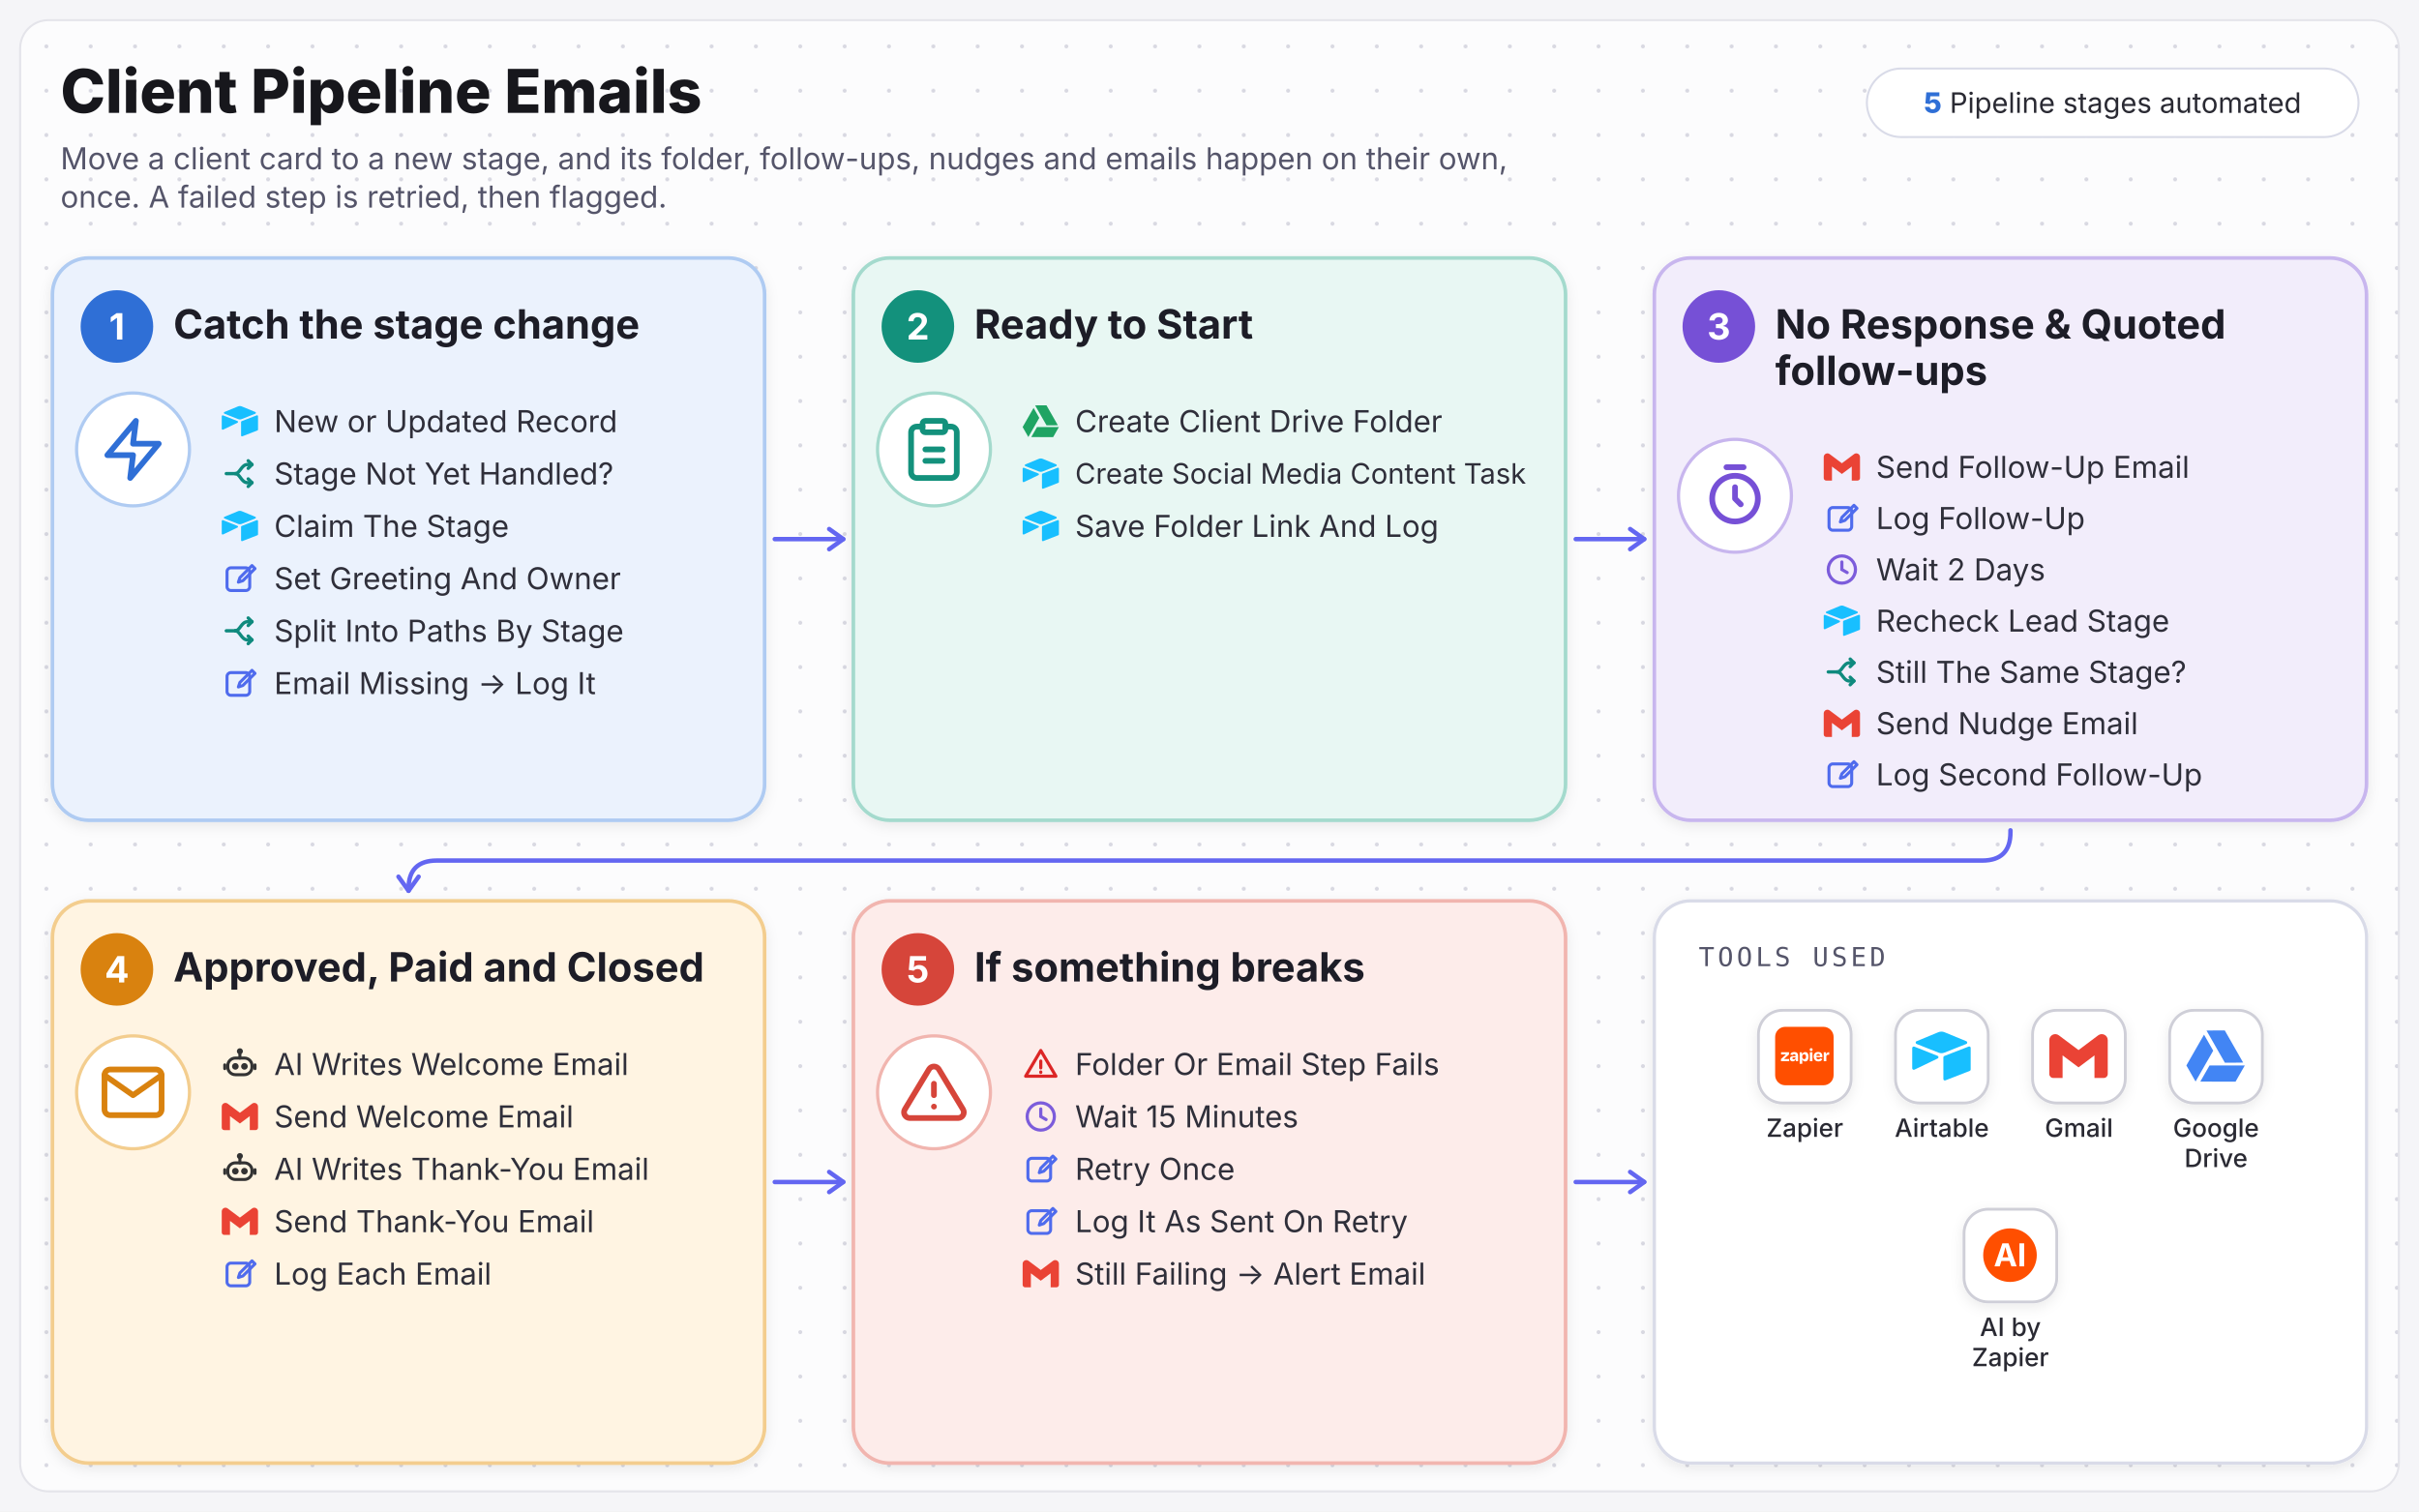
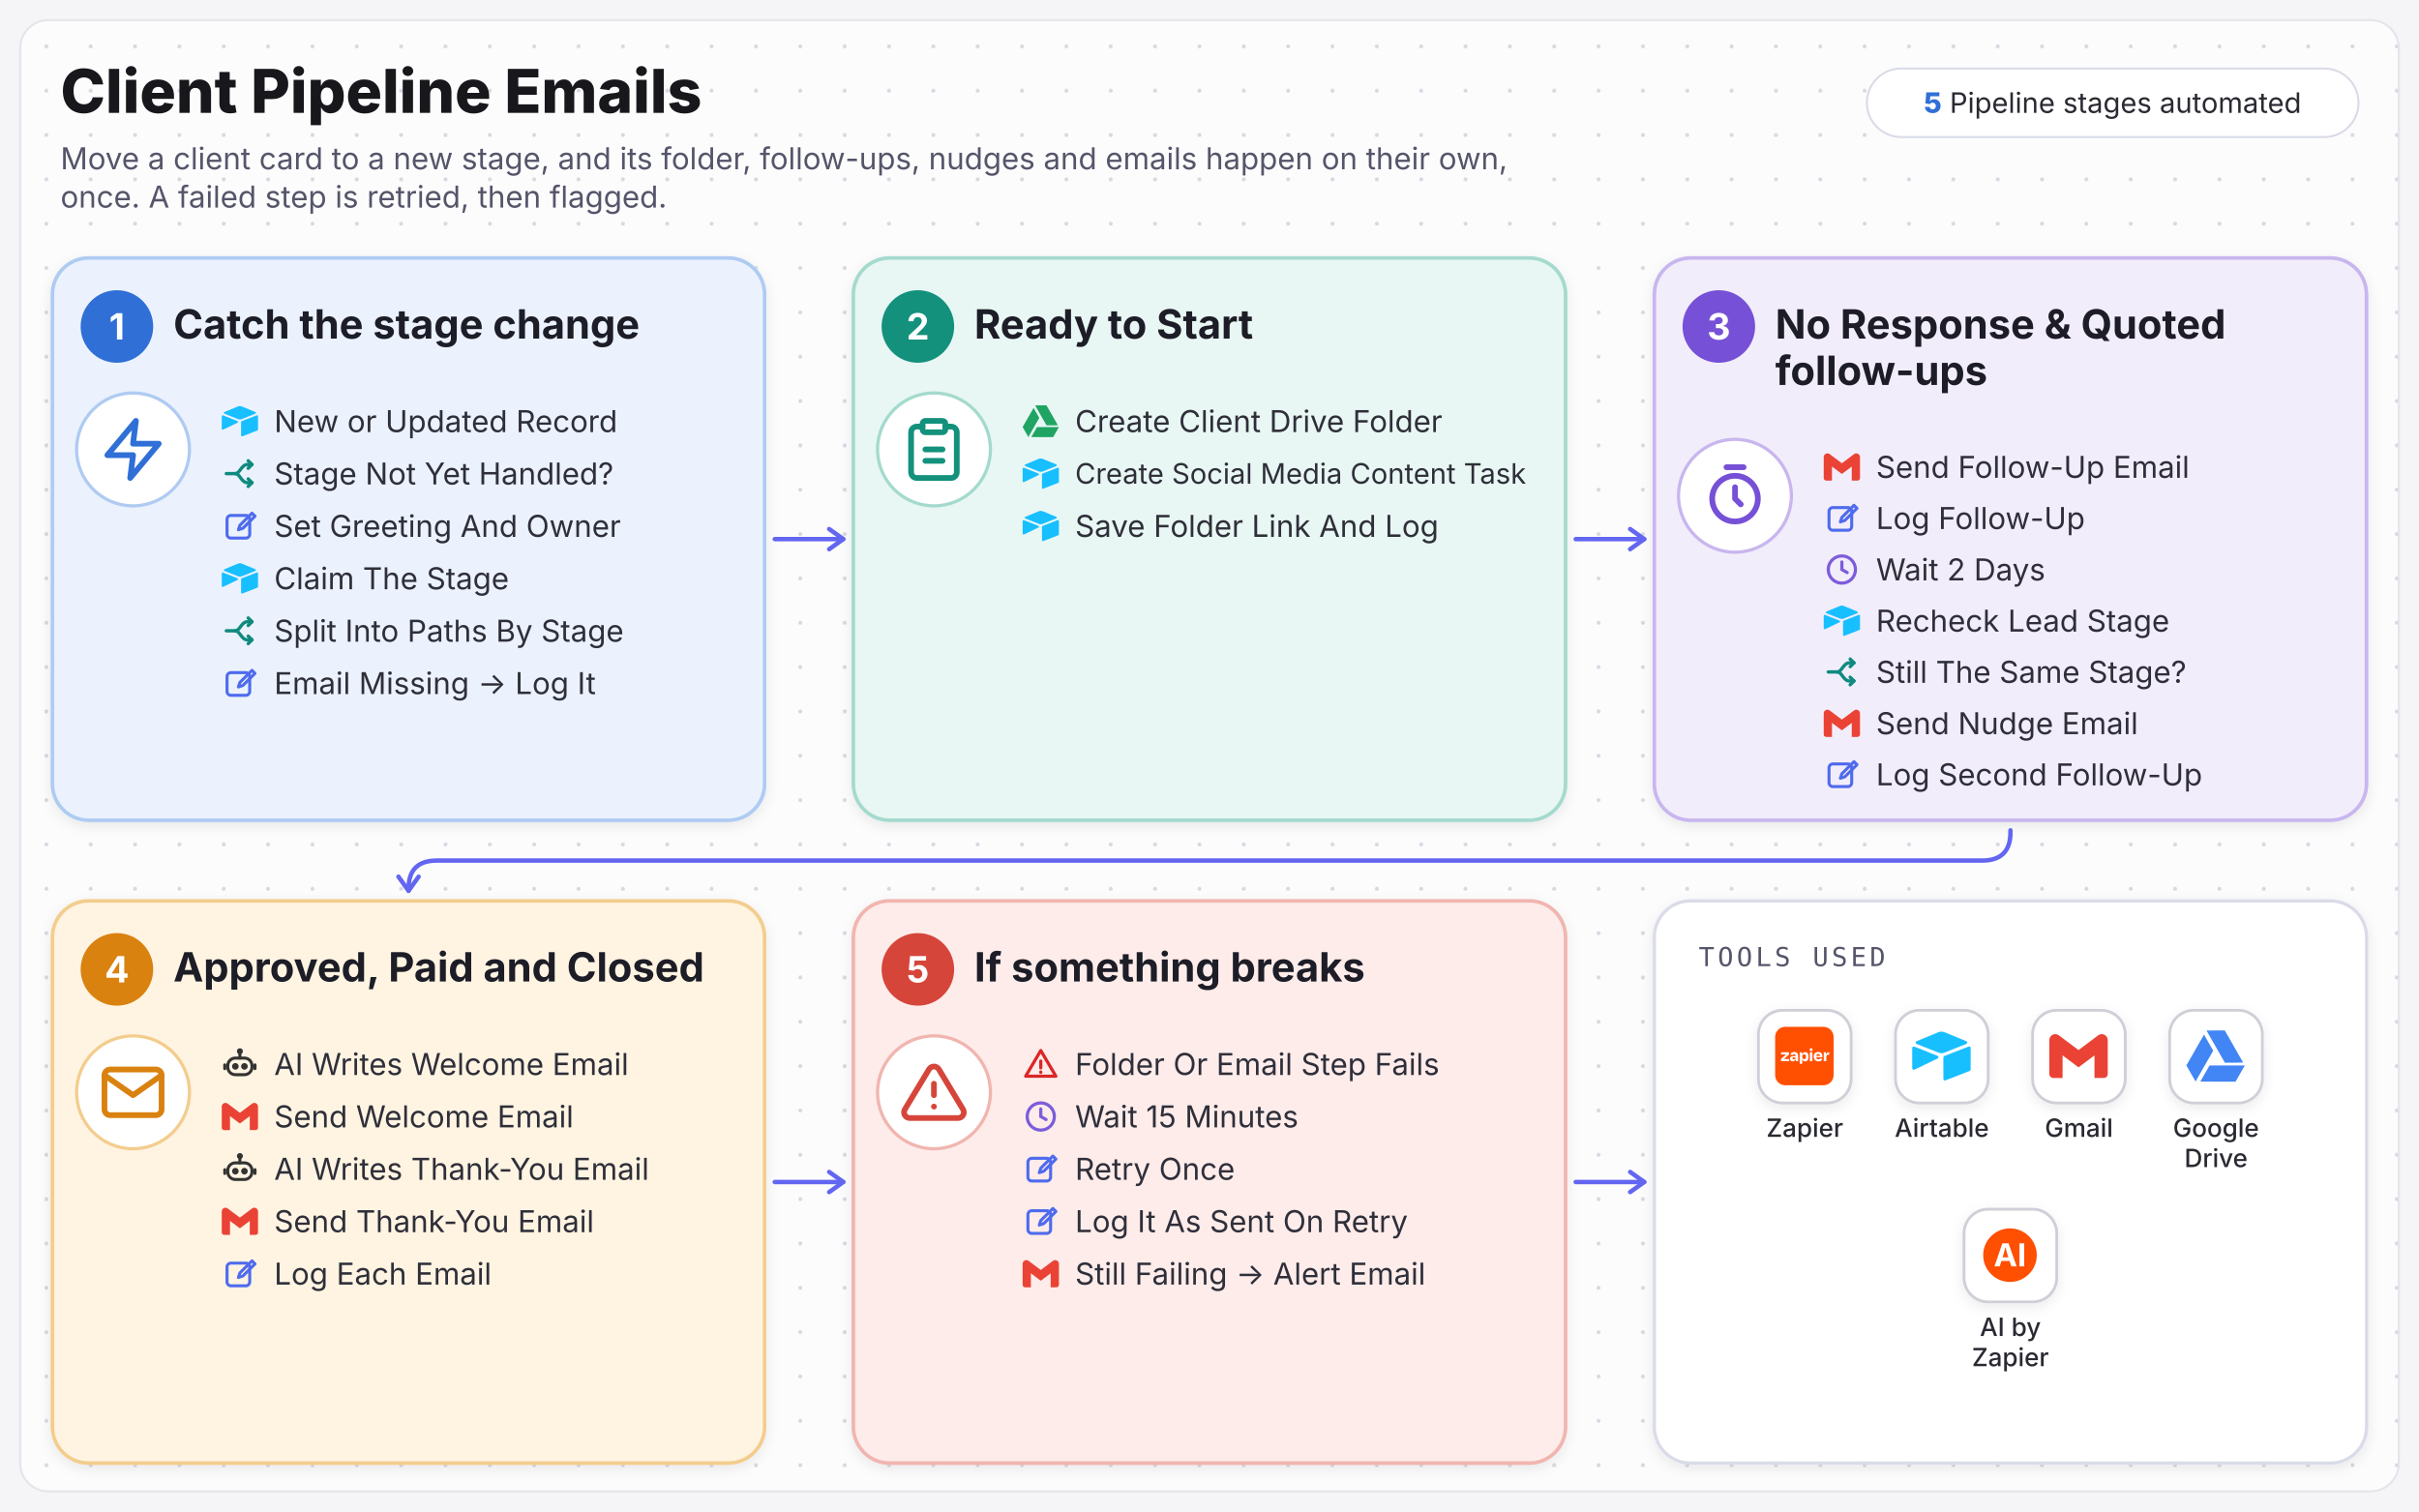
<svg xmlns="http://www.w3.org/2000/svg" viewBox="0 0 1200 750" width="1200" height="750" role="img" aria-label="Client Pipeline Emails process map" data-light="" data-span="6" data-nodes="58">
  <defs>
    <pattern id="dots" width="22" height="22" patternUnits="userSpaceOnUse">
      <rect width="22" height="22" fill="#FCFCFD" />
      <circle cx="1" cy="1" r="1" fill="#d9d9e2" />
    </pattern>
    <filter id="sh" x="-30%" y="-30%" width="160%" height="160%">
      <feDropShadow dx="0" dy="2" stdDeviation="3" flood-color="#000" flood-opacity=".08" />
    </filter>
  </defs>
  <rect width="1200" height="750" fill="#F5F5F8" />
  <rect x="10" y="10" width="1180" height="730" rx="14" fill="url(#dots)" stroke="#e4e4ea" />
  <text x="30" y="56" font-family="Inter, 'Helvetica Neue', Arial, sans-serif" font-size="30" font-weight="800" fill="#17171c">Client Pipeline Emails</text>
  <text x="30" y="84" font-family="Inter, 'Helvetica Neue', Arial, sans-serif" font-size="15" fill="#55556a">Move a client card to a new stage, and its folder, follow-ups, nudges and emails happen on their own,</text>
  <text x="30" y="103" font-family="Inter, 'Helvetica Neue', Arial, sans-serif" font-size="15" fill="#55556a">once. A failed step is retried, then flagged.</text>
  <g data-t="0">
    <rect x="926.1" y="34" width="243.9" height="34" rx="17" fill="#fff" stroke="#d9dbe8" />
    <text x="1048.0" y="56" text-anchor="middle" font-family="Inter, 'Helvetica Neue', Arial, sans-serif" font-size="14" fill="#2a2a33">
      <tspan font-weight="800" fill="#2F6FD6">5</tspan>  Pipeline stages automated</text>
  </g>
  <g data-t="0.000">
    <g filter="url(#sh)">
      <rect x="26" y="128" width="353.3" height="279" rx="18" fill="#EBF2FD" stroke="#AFCBF2" stroke-width="1.8" />
    </g>
    <circle cx="58" cy="162" r="18" fill="#2F6FD6" />
    <text x="58" y="168.48" text-anchor="middle" font-family="Inter, 'Helvetica Neue', Arial, sans-serif" font-size="18" font-weight="700" fill="#fff">1</text>
    <text x="86" y="168" font-family="Inter, 'Helvetica Neue', Arial, sans-serif" font-size="20" font-weight="700" fill="#1d1d27">Catch the stage change</text>
    <circle cx="66" cy="223" r="28" fill="#fff" stroke="#AFCBF2" stroke-width="1.6" />
    <svg x="49.0" y="206.0" width="34" height="34" viewBox="0 0 24 24" fill="none" stroke="#2F6FD6" stroke-width="2" stroke-linecap="round" stroke-linejoin="round">
      <path d="M13 2 3 14h9l-1 8 10-12h-9z" />
    </svg>
  </g>
  <g data-t="0.100">
    <svg x="110.0" y="200.0" width="18" height="18" viewBox="0 0 24 24">
      <path fill="#18BFFF" d="M11.992 1.966c-.434 0-.87.086-1.28.257L1.779 5.917c-.503.208-.49.908.012 1.116l8.982 3.558a3.266 3.266 0 0 0 2.454 0l8.982-3.558c.503-.196.503-.908.012-1.116l-8.957-3.694a3.255 3.255 0 0 0-1.272-.257zM23.4 8.056a.589.589 0 0 0-.222.045l-10.012 3.877a.612.612 0 0 0-.38.564v8.896a.6.6 0 0 0 .821.552L23.62 18.1a.583.583 0 0 0 .38-.551V8.653a.6.6 0 0 0-.6-.596zM.676 8.095a.644.644 0 0 0-.48.19C.086 8.396 0 8.53 0 8.69v8.355c0 .442.515.737.908.54l6.27-3.006.307-.147 2.969-1.436c.466-.22.43-.908-.061-1.092L.883 8.138a.57.57 0 0 0-.207-.044z" />
    </svg>
    <text x="136" y="214.4" font-family="Inter, 'Helvetica Neue', Arial, sans-serif" font-size="15" fill="#2f2f3a">New or Updated Record</text>
  </g>
  <g data-t="0.110">
    <svg x="110.0" y="226.0" width="18" height="18" viewBox="0 0 24 24" fill="none" stroke="#0F8A7E" stroke-width="2.2" stroke-linecap="round" stroke-linejoin="round">
      <path d="M3 12h6" />
      <path d="M9 12c3 0 4-6 8-6h3" />
      <path d="M9 12c3 0 4 6 8 6h3" />
      <path d="M17.5 3.5L20 6l-2.5 2.5" />
      <path d="M17.5 15.5L20 18l-2.5 2.5" />
    </svg>
    <text x="136" y="240.4" font-family="Inter, 'Helvetica Neue', Arial, sans-serif" font-size="15" fill="#2f2f3a">Stage Not Yet Handled?</text>
  </g>
  <g data-t="0.120">
-     <svg x="110.0" y="252.0" width="18" height="18" viewBox="0 0 24 24">
-       <path fill="#18BFFF" d="M11.992 1.966c-.434 0-.87.086-1.28.257L1.779 5.917c-.503.208-.49.908.012 1.116l8.982 3.558a3.266 3.266 0 0 0 2.454 0l8.982-3.558c.503-.196.503-.908.012-1.116l-8.957-3.694a3.255 3.255 0 0 0-1.272-.257zM23.4 8.056a.589.589 0 0 0-.222.045l-10.012 3.877a.612.612 0 0 0-.38.564v8.896a.6.6 0 0 0 .821.552L23.62 18.1a.583.583 0 0 0 .38-.551V8.653a.6.6 0 0 0-.6-.596zM.676 8.095a.644.644 0 0 0-.48.19C.086 8.396 0 8.53 0 8.69v8.355c0 .442.515.737.908.54l6.27-3.006.307-.147 2.969-1.436c.466-.22.43-.908-.061-1.092L.883 8.138a.57.57 0 0 0-.207-.044z" />
-     </svg>
-     <text x="136" y="266.4" font-family="Inter, 'Helvetica Neue', Arial, sans-serif" font-size="15" fill="#2f2f3a">Claim The Stage</text>
+     <svg x="110.0" y="252.0" width="18" height="18" viewBox="0 0 24 24" fill="none" stroke="#4F6BED" stroke-width="2" stroke-linecap="round" stroke-linejoin="round">
+       <rect x="3.5" y="5" width="15" height="15" rx="2.5" />
+       <path d="M20 3.5l-8 8-1 3 3-1 8-8z" />
+     </svg>
+     <text x="136" y="266.4" font-family="Inter, 'Helvetica Neue', Arial, sans-serif" font-size="15" fill="#2f2f3a">Set Greeting And Owner</text>
  </g>
  <g data-t="0.130">
-     <svg x="110.0" y="278.0" width="18" height="18" viewBox="0 0 24 24" fill="none" stroke="#4F6BED" stroke-width="2" stroke-linecap="round" stroke-linejoin="round">
-       <rect x="3.5" y="5" width="15" height="15" rx="2.5" />
-       <path d="M20 3.5l-8 8-1 3 3-1 8-8z" />
-     </svg>
-     <text x="136" y="292.4" font-family="Inter, 'Helvetica Neue', Arial, sans-serif" font-size="15" fill="#2f2f3a">Set Greeting And Owner</text>
+     <svg x="110.0" y="278.0" width="18" height="18" viewBox="0 0 24 24">
+       <path fill="#18BFFF" d="M11.992 1.966c-.434 0-.87.086-1.28.257L1.779 5.917c-.503.208-.49.908.012 1.116l8.982 3.558a3.266 3.266 0 0 0 2.454 0l8.982-3.558c.503-.196.503-.908.012-1.116l-8.957-3.694a3.255 3.255 0 0 0-1.272-.257zM23.4 8.056a.589.589 0 0 0-.222.045l-10.012 3.877a.612.612 0 0 0-.38.564v8.896a.6.6 0 0 0 .821.552L23.62 18.1a.583.583 0 0 0 .38-.551V8.653a.6.6 0 0 0-.6-.596zM.676 8.095a.644.644 0 0 0-.48.19C.086 8.396 0 8.53 0 8.69v8.355c0 .442.515.737.908.54l6.27-3.006.307-.147 2.969-1.436c.466-.22.43-.908-.061-1.092L.883 8.138a.57.57 0 0 0-.207-.044z" />
+     </svg>
+     <text x="136" y="292.4" font-family="Inter, 'Helvetica Neue', Arial, sans-serif" font-size="15" fill="#2f2f3a">Claim The Stage</text>
  </g>
  <g data-t="0.140">
    <svg x="110.0" y="304.0" width="18" height="18" viewBox="0 0 24 24" fill="none" stroke="#0F8A7E" stroke-width="2.2" stroke-linecap="round" stroke-linejoin="round">
      <path d="M3 12h6" />
      <path d="M9 12c3 0 4-6 8-6h3" />
      <path d="M9 12c3 0 4 6 8 6h3" />
      <path d="M17.5 3.5L20 6l-2.5 2.5" />
      <path d="M17.5 15.5L20 18l-2.5 2.5" />
    </svg>
    <text x="136" y="318.4" font-family="Inter, 'Helvetica Neue', Arial, sans-serif" font-size="15" fill="#2f2f3a">Split Into Paths By Stage</text>
  </g>
  <g data-t="0.150">
    <svg x="110.0" y="330.0" width="18" height="18" viewBox="0 0 24 24" fill="none" stroke="#4F6BED" stroke-width="2" stroke-linecap="round" stroke-linejoin="round">
      <rect x="3.5" y="5" width="15" height="15" rx="2.5" />
      <path d="M20 3.5l-8 8-1 3 3-1 8-8z" />
    </svg>
    <text x="136" y="344.4" font-family="Inter, 'Helvetica Neue', Arial, sans-serif" font-size="15" fill="#2f2f3a">Email Missing → Log It</text>
  </g>
  <g data-t="0.160">
    <g filter="url(#sh)">
      <rect x="423.333" y="128" width="353.3" height="279" rx="18" fill="#E8F7F3" stroke="#A4DACD" stroke-width="1.8" />
    </g>
    <circle cx="455.333" cy="162" r="18" fill="#13917C" />
    <text x="455.333" y="168.48" text-anchor="middle" font-family="Inter, 'Helvetica Neue', Arial, sans-serif" font-size="18" font-weight="700" fill="#fff">2</text>
    <text x="483.333" y="168" font-family="Inter, 'Helvetica Neue', Arial, sans-serif" font-size="20" font-weight="700" fill="#1d1d27">Ready to Start</text>
    <circle cx="463.333" cy="223" r="28" fill="#fff" stroke="#A4DACD" stroke-width="1.6" />
    <svg x="446.3" y="206.0" width="34" height="34" viewBox="0 0 24 24" fill="none" stroke="#13917C" stroke-width="2" stroke-linecap="round" stroke-linejoin="round">
      <rect x="8" y="2" width="8" height="4" rx="1" />
      <path d="M16 4h2a2 2 0 0 1 2 2v14a2 2 0 0 1-2 2H6a2 2 0 0 1-2-2V6a2 2 0 0 1 2-2h2M9 12h6M9 16h6" />
    </svg>
  </g>
  <g data-t="0.260">
    <svg x="507.3" y="200.0" width="18" height="18" viewBox="0 0 24 24">
      <path fill="#1FA463" d="M12.01 1.485c-2.082 0-3.754.02-3.743.047.01.02 1.708 3.001 3.774 6.62l3.76 6.574h3.76c2.081 0 3.753-.02 3.742-.047-.005-.02-1.708-3.001-3.775-6.62l-3.76-6.574zm-4.76 1.73a789.828 789.861 0 0 0-3.63 6.319L0 15.868l1.89 3.298 1.885 3.297 3.62-6.335 3.618-6.33-1.88-3.287C8.1 4.704 7.255 3.22 7.25 3.214zm2.259 12.653-.203.348c-.114.198-.96 1.672-1.88 3.287a423.93 423.948 0 0 1-1.698 2.97c-.01.026 3.24.042 7.222.042h7.244l1.796-3.157c.992-1.734 1.85-3.23 1.906-3.323l.104-.167h-7.249z" />
    </svg>
    <text x="533.333" y="214.4" font-family="Inter, 'Helvetica Neue', Arial, sans-serif" font-size="15" fill="#2f2f3a">Create Client Drive Folder</text>
  </g>
  <g data-t="0.280">
    <svg x="507.3" y="226.0" width="18" height="18" viewBox="0 0 24 24">
      <path fill="#18BFFF" d="M11.992 1.966c-.434 0-.87.086-1.28.257L1.779 5.917c-.503.208-.49.908.012 1.116l8.982 3.558a3.266 3.266 0 0 0 2.454 0l8.982-3.558c.503-.196.503-.908.012-1.116l-8.957-3.694a3.255 3.255 0 0 0-1.272-.257zM23.4 8.056a.589.589 0 0 0-.222.045l-10.012 3.877a.612.612 0 0 0-.38.564v8.896a.6.6 0 0 0 .821.552L23.62 18.1a.583.583 0 0 0 .38-.551V8.653a.6.6 0 0 0-.6-.596zM.676 8.095a.644.644 0 0 0-.48.19C.086 8.396 0 8.53 0 8.69v8.355c0 .442.515.737.908.54l6.27-3.006.307-.147 2.969-1.436c.466-.22.43-.908-.061-1.092L.883 8.138a.57.57 0 0 0-.207-.044z" />
    </svg>
    <text x="533.333" y="240.0" font-family="Inter, 'Helvetica Neue', Arial, sans-serif" font-size="14" fill="#2f2f3a">Create Social Media Content Task</text>
  </g>
  <g data-t="0.300">
    <svg x="507.3" y="252.0" width="18" height="18" viewBox="0 0 24 24">
      <path fill="#18BFFF" d="M11.992 1.966c-.434 0-.87.086-1.28.257L1.779 5.917c-.503.208-.49.908.012 1.116l8.982 3.558a3.266 3.266 0 0 0 2.454 0l8.982-3.558c.503-.196.503-.908.012-1.116l-8.957-3.694a3.255 3.255 0 0 0-1.272-.257zM23.4 8.056a.589.589 0 0 0-.222.045l-10.012 3.877a.612.612 0 0 0-.38.564v8.896a.6.6 0 0 0 .821.552L23.62 18.1a.583.583 0 0 0 .38-.551V8.653a.6.6 0 0 0-.6-.596zM.676 8.095a.644.644 0 0 0-.48.19C.086 8.396 0 8.53 0 8.69v8.355c0 .442.515.737.908.54l6.27-3.006.307-.147 2.969-1.436c.466-.22.43-.908-.061-1.092L.883 8.138a.57.57 0 0 0-.207-.044z" />
    </svg>
    <text x="533.333" y="266.4" font-family="Inter, 'Helvetica Neue', Arial, sans-serif" font-size="15" fill="#2f2f3a">Save Folder Link And Log</text>
  </g>
  <g data-t="0.320">
    <g filter="url(#sh)">
      <rect x="820.667" y="128" width="353.3" height="279" rx="18" fill="#F2EDFB" stroke="#C8B6EE" stroke-width="1.8" />
    </g>
    <circle cx="852.667" cy="162" r="18" fill="#7650D6" />
    <text x="852.667" y="168.48" text-anchor="middle" font-family="Inter, 'Helvetica Neue', Arial, sans-serif" font-size="18" font-weight="700" fill="#fff">3</text>
    <text x="880.667" y="168" font-family="Inter, 'Helvetica Neue', Arial, sans-serif" font-size="20" font-weight="700" fill="#1d1d27">No Response &amp; Quoted</text>
    <text x="880.667" y="191" font-family="Inter, 'Helvetica Neue', Arial, sans-serif" font-size="20" font-weight="700" fill="#1d1d27">follow-ups</text>
    <circle cx="860.667" cy="246" r="28" fill="#fff" stroke="#C8B6EE" stroke-width="1.6" />
    <svg x="843.7" y="229.0" width="34" height="34" viewBox="0 0 24 24" fill="none" stroke="#7650D6" stroke-width="2" stroke-linecap="round" stroke-linejoin="round">
      <circle cx="12" cy="13" r="8" />
      <path d="M12 9v4l2 2M9 2h6" />
    </svg>
  </g>
  <g data-t="0.420">
    <svg x="904.7" y="222.7" width="18" height="18" viewBox="0 0 24 24">
      <path fill="#EA4335" d="M24 5.457v13.909c0 .904-.732 1.636-1.636 1.636h-3.819V11.73L12 16.64l-6.545-4.91v9.273H1.636A1.636 1.636 0 0 1 0 19.366V5.457c0-2.023 2.309-3.178 3.927-1.964L5.455 4.64 12 9.548l6.545-4.91 1.528-1.145C21.69 2.28 24 3.434 24 5.457z" />
    </svg>
    <text x="930.667" y="237.1" font-family="Inter, 'Helvetica Neue', Arial, sans-serif" font-size="15" fill="#2f2f3a">Send Follow-Up Email</text>
  </g>
  <g data-t="0.429">
    <svg x="904.7" y="248.1" width="18" height="18" viewBox="0 0 24 24" fill="none" stroke="#4F6BED" stroke-width="2" stroke-linecap="round" stroke-linejoin="round">
      <rect x="3.5" y="5" width="15" height="15" rx="2.5" />
      <path d="M20 3.5l-8 8-1 3 3-1 8-8z" />
    </svg>
    <text x="930.667" y="262.5" font-family="Inter, 'Helvetica Neue', Arial, sans-serif" font-size="15" fill="#2f2f3a">Log Follow-Up</text>
  </g>
  <g data-t="0.437">
    <svg x="904.7" y="273.6" width="18" height="18" viewBox="0 0 24 24" fill="none" stroke="#7C5CDB" stroke-width="2.1" stroke-linecap="round">
      <circle cx="12" cy="12" r="9" />
      <path d="M12 7v5l3.5 2" />
    </svg>
    <text x="930.667" y="288.0" font-family="Inter, 'Helvetica Neue', Arial, sans-serif" font-size="15" fill="#2f2f3a">Wait 2 Days</text>
  </g>
  <g data-t="0.446">
    <svg x="904.7" y="299.0" width="18" height="18" viewBox="0 0 24 24">
      <path fill="#18BFFF" d="M11.992 1.966c-.434 0-.87.086-1.28.257L1.779 5.917c-.503.208-.49.908.012 1.116l8.982 3.558a3.266 3.266 0 0 0 2.454 0l8.982-3.558c.503-.196.503-.908.012-1.116l-8.957-3.694a3.255 3.255 0 0 0-1.272-.257zM23.4 8.056a.589.589 0 0 0-.222.045l-10.012 3.877a.612.612 0 0 0-.38.564v8.896a.6.6 0 0 0 .821.552L23.62 18.1a.583.583 0 0 0 .38-.551V8.653a.6.6 0 0 0-.6-.596zM.676 8.095a.644.644 0 0 0-.48.19C.086 8.396 0 8.53 0 8.69v8.355c0 .442.515.737.908.54l6.27-3.006.307-.147 2.969-1.436c.466-.22.43-.908-.061-1.092L.883 8.138a.57.57 0 0 0-.207-.044z" />
    </svg>
    <text x="930.667" y="313.4" font-family="Inter, 'Helvetica Neue', Arial, sans-serif" font-size="15" fill="#2f2f3a">Recheck Lead Stage</text>
  </g>
  <g data-t="0.454">
    <svg x="904.7" y="324.4" width="18" height="18" viewBox="0 0 24 24" fill="none" stroke="#0F8A7E" stroke-width="2.2" stroke-linecap="round" stroke-linejoin="round">
      <path d="M3 12h6" />
      <path d="M9 12c3 0 4-6 8-6h3" />
      <path d="M9 12c3 0 4 6 8 6h3" />
      <path d="M17.5 3.5L20 6l-2.5 2.5" />
      <path d="M17.5 15.5L20 18l-2.5 2.5" />
    </svg>
    <text x="930.667" y="338.8" font-family="Inter, 'Helvetica Neue', Arial, sans-serif" font-size="15" fill="#2f2f3a">Still The Same Stage?</text>
  </g>
  <g data-t="0.463">
    <svg x="904.7" y="349.9" width="18" height="18" viewBox="0 0 24 24">
      <path fill="#EA4335" d="M24 5.457v13.909c0 .904-.732 1.636-1.636 1.636h-3.819V11.73L12 16.64l-6.545-4.91v9.273H1.636A1.636 1.636 0 0 1 0 19.366V5.457c0-2.023 2.309-3.178 3.927-1.964L5.455 4.64 12 9.548l6.545-4.91 1.528-1.145C21.69 2.28 24 3.434 24 5.457z" />
    </svg>
    <text x="930.667" y="364.3" font-family="Inter, 'Helvetica Neue', Arial, sans-serif" font-size="15" fill="#2f2f3a">Send Nudge Email</text>
  </g>
  <g data-t="0.471">
    <svg x="904.7" y="375.3" width="18" height="18" viewBox="0 0 24 24" fill="none" stroke="#4F6BED" stroke-width="2" stroke-linecap="round" stroke-linejoin="round">
      <rect x="3.5" y="5" width="15" height="15" rx="2.5" />
      <path d="M20 3.5l-8 8-1 3 3-1 8-8z" />
    </svg>
    <text x="930.667" y="389.7" font-family="Inter, 'Helvetica Neue', Arial, sans-serif" font-size="15" fill="#2f2f3a">Log Second Follow-Up</text>
  </g>
  <g data-t="0.480">
    <g filter="url(#sh)">
      <rect x="26" y="447" width="353.3" height="279" rx="18" fill="#FFF4E2" stroke="#F3CD8E" stroke-width="1.8" />
    </g>
    <circle cx="58" cy="481" r="18" fill="#D9820F" />
    <text x="58" y="487.48" text-anchor="middle" font-family="Inter, 'Helvetica Neue', Arial, sans-serif" font-size="18" font-weight="700" fill="#fff">4</text>
    <text x="86" y="487" font-family="Inter, 'Helvetica Neue', Arial, sans-serif" font-size="20" font-weight="700" fill="#1d1d27">Approved, Paid and Closed</text>
    <circle cx="66" cy="542" r="28" fill="#fff" stroke="#F3CD8E" stroke-width="1.6" />
    <svg x="49.0" y="525.0" width="34" height="34" viewBox="0 0 24 24" fill="none" stroke="#D9820F" stroke-width="2" stroke-linecap="round" stroke-linejoin="round">
      <rect x="2" y="4" width="20" height="16" rx="2" />
      <path d="m22 6-10 7L2 6" />
    </svg>
  </g>
  <g data-t="0.580">
    <svg x="110.0" y="519.0" width="18" height="18" viewBox="0 0 24 24" fill="none" stroke="#333" stroke-width="2" stroke-linecap="round" stroke-linejoin="round">
      <rect x="4" y="8" width="16" height="11" rx="5" />
      <path d="M12 8V4.5" />
      <circle cx="12" cy="3.5" r="1" />
      <circle cx="9" cy="13.5" r="1.2" fill="#333" />
      <circle cx="15" cy="13.5" r="1.2" fill="#333" />
      <path d="M2 12.5v2.5M22 12.5v2.5" />
    </svg>
    <text x="136" y="533.4" font-family="Inter, 'Helvetica Neue', Arial, sans-serif" font-size="15" fill="#2f2f3a">AI Writes Welcome Email</text>
  </g>
  <g data-t="0.592">
    <svg x="110.0" y="545.0" width="18" height="18" viewBox="0 0 24 24">
      <path fill="#EA4335" d="M24 5.457v13.909c0 .904-.732 1.636-1.636 1.636h-3.819V11.73L12 16.64l-6.545-4.91v9.273H1.636A1.636 1.636 0 0 1 0 19.366V5.457c0-2.023 2.309-3.178 3.927-1.964L5.455 4.64 12 9.548l6.545-4.91 1.528-1.145C21.69 2.28 24 3.434 24 5.457z" />
    </svg>
    <text x="136" y="559.4" font-family="Inter, 'Helvetica Neue', Arial, sans-serif" font-size="15" fill="#2f2f3a">Send Welcome Email</text>
  </g>
  <g data-t="0.604">
    <svg x="110.0" y="571.0" width="18" height="18" viewBox="0 0 24 24" fill="none" stroke="#333" stroke-width="2" stroke-linecap="round" stroke-linejoin="round">
      <rect x="4" y="8" width="16" height="11" rx="5" />
      <path d="M12 8V4.5" />
      <circle cx="12" cy="3.5" r="1" />
      <circle cx="9" cy="13.5" r="1.2" fill="#333" />
      <circle cx="15" cy="13.5" r="1.2" fill="#333" />
      <path d="M2 12.5v2.5M22 12.5v2.5" />
    </svg>
    <text x="136" y="585.4" font-family="Inter, 'Helvetica Neue', Arial, sans-serif" font-size="15" fill="#2f2f3a">AI Writes Thank-You Email</text>
  </g>
  <g data-t="0.616">
    <svg x="110.0" y="597.0" width="18" height="18" viewBox="0 0 24 24">
      <path fill="#EA4335" d="M24 5.457v13.909c0 .904-.732 1.636-1.636 1.636h-3.819V11.73L12 16.64l-6.545-4.91v9.273H1.636A1.636 1.636 0 0 1 0 19.366V5.457c0-2.023 2.309-3.178 3.927-1.964L5.455 4.64 12 9.548l6.545-4.91 1.528-1.145C21.69 2.28 24 3.434 24 5.457z" />
    </svg>
    <text x="136" y="611.4" font-family="Inter, 'Helvetica Neue', Arial, sans-serif" font-size="15" fill="#2f2f3a">Send Thank-You Email</text>
  </g>
  <g data-t="0.628">
    <svg x="110.0" y="623.0" width="18" height="18" viewBox="0 0 24 24" fill="none" stroke="#4F6BED" stroke-width="2" stroke-linecap="round" stroke-linejoin="round">
      <rect x="3.5" y="5" width="15" height="15" rx="2.5" />
      <path d="M20 3.5l-8 8-1 3 3-1 8-8z" />
    </svg>
    <text x="136" y="637.4" font-family="Inter, 'Helvetica Neue', Arial, sans-serif" font-size="15" fill="#2f2f3a">Log Each Email</text>
  </g>
  <g data-t="0.640">
    <g filter="url(#sh)">
      <rect x="423.333" y="447" width="353.3" height="279" rx="18" fill="#FDECEA" stroke="#F1B5AF" stroke-width="1.8" />
    </g>
    <circle cx="455.333" cy="481" r="18" fill="#D6453A" />
    <text x="455.333" y="487.48" text-anchor="middle" font-family="Inter, 'Helvetica Neue', Arial, sans-serif" font-size="18" font-weight="700" fill="#fff">5</text>
    <text x="483.333" y="487" font-family="Inter, 'Helvetica Neue', Arial, sans-serif" font-size="20" font-weight="700" fill="#1d1d27">If something breaks</text>
    <circle cx="463.333" cy="542" r="28" fill="#fff" stroke="#F1B5AF" stroke-width="1.6" />
    <svg x="446.3" y="525.0" width="34" height="34" viewBox="0 0 24 24" fill="none" stroke="#D6453A" stroke-width="2" stroke-linecap="round" stroke-linejoin="round">
      <path d="M10.3 3.9 1.8 18a2 2 0 0 0 1.7 3h17a2 2 0 0 0 1.7-3L13.7 3.9a2 2 0 0 0-3.4 0z" />
      <path d="M12 9v4M12 17h.01" />
    </svg>
  </g>
  <g data-t="0.740">
    <svg x="507.3" y="519.0" width="18" height="18" viewBox="0 0 24 24" fill="none" stroke="#DC2626" stroke-width="2.1" stroke-linecap="round" stroke-linejoin="round">
      <path d="M12 3L2 20h20z" />
      <path d="M12 10v4.5M12 17.2v.3" />
    </svg>
    <text x="533.333" y="533.4" font-family="Inter, 'Helvetica Neue', Arial, sans-serif" font-size="15" fill="#2f2f3a">Folder Or Email Step Fails</text>
  </g>
  <g data-t="0.752">
    <svg x="507.3" y="545.0" width="18" height="18" viewBox="0 0 24 24" fill="none" stroke="#7C5CDB" stroke-width="2.1" stroke-linecap="round">
      <circle cx="12" cy="12" r="9" />
      <path d="M12 7v5l3.5 2" />
    </svg>
    <text x="533.333" y="559.4" font-family="Inter, 'Helvetica Neue', Arial, sans-serif" font-size="15" fill="#2f2f3a">Wait 15 Minutes</text>
  </g>
  <g data-t="0.764">
    <svg x="507.3" y="571.0" width="18" height="18" viewBox="0 0 24 24" fill="none" stroke="#4F6BED" stroke-width="2" stroke-linecap="round" stroke-linejoin="round">
      <rect x="3.5" y="5" width="15" height="15" rx="2.5" />
      <path d="M20 3.5l-8 8-1 3 3-1 8-8z" />
    </svg>
    <text x="533.333" y="585.4" font-family="Inter, 'Helvetica Neue', Arial, sans-serif" font-size="15" fill="#2f2f3a">Retry Once</text>
  </g>
  <g data-t="0.776">
    <svg x="507.3" y="597.0" width="18" height="18" viewBox="0 0 24 24" fill="none" stroke="#4F6BED" stroke-width="2" stroke-linecap="round" stroke-linejoin="round">
      <rect x="3.5" y="5" width="15" height="15" rx="2.5" />
      <path d="M20 3.5l-8 8-1 3 3-1 8-8z" />
    </svg>
    <text x="533.333" y="611.4" font-family="Inter, 'Helvetica Neue', Arial, sans-serif" font-size="15" fill="#2f2f3a">Log It As Sent On Retry</text>
  </g>
  <g data-t="0.788">
    <svg x="507.3" y="623.0" width="18" height="18" viewBox="0 0 24 24">
      <path fill="#EA4335" d="M24 5.457v13.909c0 .904-.732 1.636-1.636 1.636h-3.819V11.73L12 16.64l-6.545-4.91v9.273H1.636A1.636 1.636 0 0 1 0 19.366V5.457c0-2.023 2.309-3.178 3.927-1.964L5.455 4.64 12 9.548l6.545-4.91 1.528-1.145C21.69 2.28 24 3.434 24 5.457z" />
    </svg>
    <text x="533.333" y="637.4" font-family="Inter, 'Helvetica Neue', Arial, sans-serif" font-size="15" fill="#2f2f3a">Still Failing → Alert Email</text>
  </g>
  <path data-t="0.140" d="M384.333,267.5 L418.333,267.5" fill="none" stroke="#6366f1" stroke-width="2.2" stroke-linecap="round" stroke-linejoin="round" />
  <path data-t="0.140" d="M411.333,262.5 L418.333,267.5 L411.333,272.5" fill="none" stroke="#6366f1" stroke-width="2.2" stroke-linecap="round" stroke-linejoin="round" />
  <path data-t="0.300" d="M781.667,267.5 L815.667,267.5" fill="none" stroke="#6366f1" stroke-width="2.2" stroke-linecap="round" stroke-linejoin="round" />
  <path data-t="0.300" d="M808.667,262.5 L815.667,267.5 L808.667,272.5" fill="none" stroke="#6366f1" stroke-width="2.2" stroke-linecap="round" stroke-linejoin="round" />
  <path data-t="0.460" d="M997.333,412 L997.333,413 Q997.333,427 983.333,427 L216.667,427 Q202.667,427 202.667,441 L202.667,442" fill="none" stroke="#6366f1" stroke-width="2.2" stroke-linecap="round" stroke-linejoin="round" />
  <path data-t="0.460" d="M197.667,435 L202.667,442 L207.667,435" fill="none" stroke="#6366f1" stroke-width="2.2" stroke-linecap="round" stroke-linejoin="round" />
  <path data-t="0.620" d="M384.333,586.5 L418.333,586.5" fill="none" stroke="#6366f1" stroke-width="2.2" stroke-linecap="round" stroke-linejoin="round" />
  <path data-t="0.620" d="M411.333,581.5 L418.333,586.5 L411.333,591.5" fill="none" stroke="#6366f1" stroke-width="2.2" stroke-linecap="round" stroke-linejoin="round" />
  <path data-t="0.780" d="M781.667,586.5 L815.667,586.5" fill="none" stroke="#6366f1" stroke-width="2.2" stroke-linecap="round" stroke-linejoin="round" />
  <path data-t="0.780" d="M808.667,581.5 L815.667,586.5 L808.667,591.5" fill="none" stroke="#6366f1" stroke-width="2.2" stroke-linecap="round" stroke-linejoin="round" />
  <g data-t="0.800">
    <g filter="url(#sh)">
      <rect x="820.667" y="447" width="353.333" height="279" rx="18" fill="#fff" stroke="#d9dbe8" stroke-width="1.6" />
    </g>
    <text x="842.667" y="479.4" font-family="'DejaVu Sans Mono', ui-monospace, monospace" font-size="13" letter-spacing="1.6" fill="#55556a">TOOLS USED</text>
  </g>
  <g data-t="0.833">
    <g filter="url(#sh)">
      <rect x="872.3" y="501.3" width="46" height="46" rx="11.96" fill="#fff" stroke="#cfcfd8" stroke-width="1.4" />
    </g>
    <svg x="880.6" y="509.5" width="29" height="29" viewBox="0 0 24 24">
      <path fill="#FF4F00" d="M4.157 0A4.151 4.151 0 0 0 0 4.161v15.678A4.151 4.151 0 0 0 4.157 24h15.682A4.152 4.152 0 0 0 24 19.839V4.161A4.152 4.152 0 0 0 19.839 0H4.157Zm10.61 8.761h.03a.577.577 0 0 1 .23.038.585.585 0 0 1 .201.124.63.63 0 0 1 .162.431.612.612 0 0 1-.162.435.58.58 0 0 1-.201.128.58.58 0 0 1-.23.042.529.529 0 0 1-.235-.042.585.585 0 0 1-.332-.328.559.559 0 0 1-.038-.235.613.613 0 0 1 .17-.431.59.59 0 0 1 .405-.162Zm2.853 1.572c.03.004.061.004.095.004.325-.011.646.064.937.219.238.144.431.355.552.609.128.279.189.582.185.888v.193a2 2 0 0 1 0 .219h-2.498c.003.227.075.45.204.642a.78.78 0 0 0 .646.265.714.714 0 0 0 .484-.136.642.642 0 0 0 .23-.318l.915.257a1.398 1.398 0 0 1-.28.537c-.14.159-.321.284-.521.355a2.234 2.234 0 0 1-.836.136 1.923 1.923 0 0 1-1.001-.245 1.618 1.618 0 0 1-.665-.703 2.221 2.221 0 0 1-.227-1.036 1.95 1.95 0 0 1 .48-1.398 1.9 1.9 0 0 1 1.3-.488Zm-9.607.023c.162.004.325.026.48.079.207.065.4.174.563.314.26.302.393.692.366 1.088v2.276H8.53l-.109-.711h-.065c-.064.163-.155.31-.272.439a1.122 1.122 0 0 1-.374.264 1.023 1.023 0 0 1-.453.083 1.334 1.334 0 0 1-.866-.264.965.965 0 0 1-.329-.801.993.993 0 0 1 .076-.431 1.02 1.02 0 0 1 .242-.363 1.478 1.478 0 0 1 1.043-.303h.952v-.181a.696.696 0 0 0-.136-.454.553.553 0 0 0-.438-.154.695.695 0 0 0-.378.086.48.48 0 0 0-.193.254l-.99-.144a1.26 1.26 0 0 1 .257-.563c.14-.174.321-.302.533-.378.261-.091.54-.136.82-.129.053-.003.106-.007.163-.007Zm4.384.007c.174 0 .347.038.506.114.182.083.34.211.458.374.257.423.377.911.351 1.406a2.53 2.53 0 0 1-.355 1.448 1.148 1.148 0 0 1-1.009.517c-.204 0-.401-.045-.582-.136a1.052 1.052 0 0 1-.48-.457 1.298 1.298 0 0 1-.114-.234h-.045l.004 1.784h-1.059v-4.713h.904l.117.805h.057c.068-.208.177-.401.328-.56a1.129 1.129 0 0 1 .843-.344h.076v-.004Zm7.559.084h.903l.113.805h.053a1.37 1.37 0 0 1 .235-.484.813.813 0 0 1 .313-.242.82.82 0 0 1 .39-.076h.234v1.051h-.401a.662.662 0 0 0-.313.008.623.623 0 0 0-.272.155.663.663 0 0 0-.174.26.683.683 0 0 0-.027.314v1.875h-1.054v-3.666Zm-17.515.003h3.262v.896L3.73 13.104l.034.113h1.973l.042.9H2.4v-.9l1.931-1.754-.045-.117H2.441v-.896Zm11.815 0h1.055v3.659h-1.055V10.45Zm3.443.684.019.016a.69.69 0 0 0-.351.045.756.756 0 0 0-.287.204c-.11.155-.174.336-.189.522h1.545c-.034-.526-.257-.787-.74-.787h.003Zm-5.718.163c-.026 0-.057 0-.083.004a.78.78 0 0 0-.31.053.746.746 0 0 0-.257.189 1.016 1.016 0 0 0-.204.695v.064c-.015.257.057.507.204.711a.634.634 0 0 0 .253.196.638.638 0 0 0 .314.061.644.644 0 0 0 .578-.265c.14-.223.204-.48.189-.74a1.216 1.216 0 0 0-.181-.711.677.677 0 0 0-.503-.257Zm-4.509 1.266a.464.464 0 0 0-.268.102.373.373 0 0 0-.114.276c0 .053.008.106.027.155a.375.375 0 0 0 .087.132.576.576 0 0 0 .397.11v.004a.863.863 0 0 0 .563-.182.573.573 0 0 0 .211-.457v-.14h-.903Z" />
    </svg>
    <text x="895.3" y="564.1" text-anchor="middle" font-family="Inter, 'Helvetica Neue', Arial, sans-serif" font-size="12.5" font-weight="500" fill="#2a2a33">Zapier</text>
  </g>
  <g data-t="0.867">
    <g filter="url(#sh)">
      <rect x="940.3" y="501.3" width="46" height="46" rx="11.96" fill="#fff" stroke="#cfcfd8" stroke-width="1.4" />
    </g>
    <svg x="948.6" y="509.5" width="29" height="29" viewBox="0 0 24 24">
      <path fill="#18BFFF" d="M11.992 1.966c-.434 0-.87.086-1.28.257L1.779 5.917c-.503.208-.49.908.012 1.116l8.982 3.558a3.266 3.266 0 0 0 2.454 0l8.982-3.558c.503-.196.503-.908.012-1.116l-8.957-3.694a3.255 3.255 0 0 0-1.272-.257zM23.4 8.056a.589.589 0 0 0-.222.045l-10.012 3.877a.612.612 0 0 0-.38.564v8.896a.6.6 0 0 0 .821.552L23.62 18.1a.583.583 0 0 0 .38-.551V8.653a.6.6 0 0 0-.6-.596zM.676 8.095a.644.644 0 0 0-.48.19C.086 8.396 0 8.53 0 8.69v8.355c0 .442.515.737.908.54l6.27-3.006.307-.147 2.969-1.436c.466-.22.43-.908-.061-1.092L.883 8.138a.57.57 0 0 0-.207-.044z" />
    </svg>
    <text x="963.3" y="564.1" text-anchor="middle" font-family="Inter, 'Helvetica Neue', Arial, sans-serif" font-size="12.5" font-weight="500" fill="#2a2a33">Airtable</text>
  </g>
  <g data-t="0.900">
    <g filter="url(#sh)">
      <rect x="1008.3" y="501.3" width="46" height="46" rx="11.96" fill="#fff" stroke="#cfcfd8" stroke-width="1.4" />
    </g>
    <svg x="1016.6" y="509.5" width="29" height="29" viewBox="0 0 24 24">
      <path fill="#EA4335" d="M24 5.457v13.909c0 .904-.732 1.636-1.636 1.636h-3.819V11.73L12 16.64l-6.545-4.91v9.273H1.636A1.636 1.636 0 0 1 0 19.366V5.457c0-2.023 2.309-3.178 3.927-1.964L5.455 4.64 12 9.548l6.545-4.91 1.528-1.145C21.69 2.28 24 3.434 24 5.457z" />
    </svg>
    <text x="1031.3" y="564.1" text-anchor="middle" font-family="Inter, 'Helvetica Neue', Arial, sans-serif" font-size="12.5" font-weight="500" fill="#2a2a33">Gmail</text>
  </g>
  <g data-t="0.933">
    <g filter="url(#sh)">
      <rect x="1076.3" y="501.3" width="46" height="46" rx="11.96" fill="#fff" stroke="#cfcfd8" stroke-width="1.4" />
    </g>
    <svg x="1084.6" y="509.5" width="29" height="29" viewBox="0 0 24 24">
      <path fill="#4285F4" d="M12.01 1.485c-2.082 0-3.754.02-3.743.047.01.02 1.708 3.001 3.774 6.62l3.76 6.574h3.76c2.081 0 3.753-.02 3.742-.047-.005-.02-1.708-3.001-3.775-6.62l-3.76-6.574zm-4.76 1.73a789.828 789.861 0 0 0-3.63 6.319L0 15.868l1.89 3.298 1.885 3.297 3.62-6.335 3.618-6.33-1.88-3.287C8.1 4.704 7.255 3.22 7.25 3.214zm2.259 12.653-.203.348c-.114.198-.96 1.672-1.88 3.287a423.93 423.948 0 0 1-1.698 2.97c-.01.026 3.24.042 7.222.042h7.244l1.796-3.157c.992-1.734 1.85-3.23 1.906-3.323l.104-.167h-7.249z" />
    </svg>
    <text x="1099.3" y="564.1" text-anchor="middle" font-family="Inter, 'Helvetica Neue', Arial, sans-serif" font-size="12.5" font-weight="500" fill="#2a2a33">Google</text>
    <text x="1099.3" y="579.1" text-anchor="middle" font-family="Inter, 'Helvetica Neue', Arial, sans-serif" font-size="12.5" font-weight="500" fill="#2a2a33">Drive</text>
  </g>
  <g data-t="0.967">
    <g filter="url(#sh)">
      <rect x="974.3" y="600.0" width="46" height="46" rx="11.96" fill="#fff" stroke="#cfcfd8" stroke-width="1.4" />
    </g>
    <svg x="982.6" y="608.3" width="29" height="29" viewBox="0 0 24 24">
      <circle cx="12" cy="12" r="11" fill="#FF4F00" />
      <text x="12" y="16.6" font-size="13" font-weight="700" text-anchor="middle" fill="#fff" font-family="Inter">AI</text>
    </svg>
    <text x="997.3" y="662.9" text-anchor="middle" font-family="Inter, 'Helvetica Neue', Arial, sans-serif" font-size="12.5" font-weight="500" fill="#2a2a33">AI by</text>
    <text x="997.3" y="677.9" text-anchor="middle" font-family="Inter, 'Helvetica Neue', Arial, sans-serif" font-size="12.5" font-weight="500" fill="#2a2a33">Zapier</text>
  </g>
</svg>
